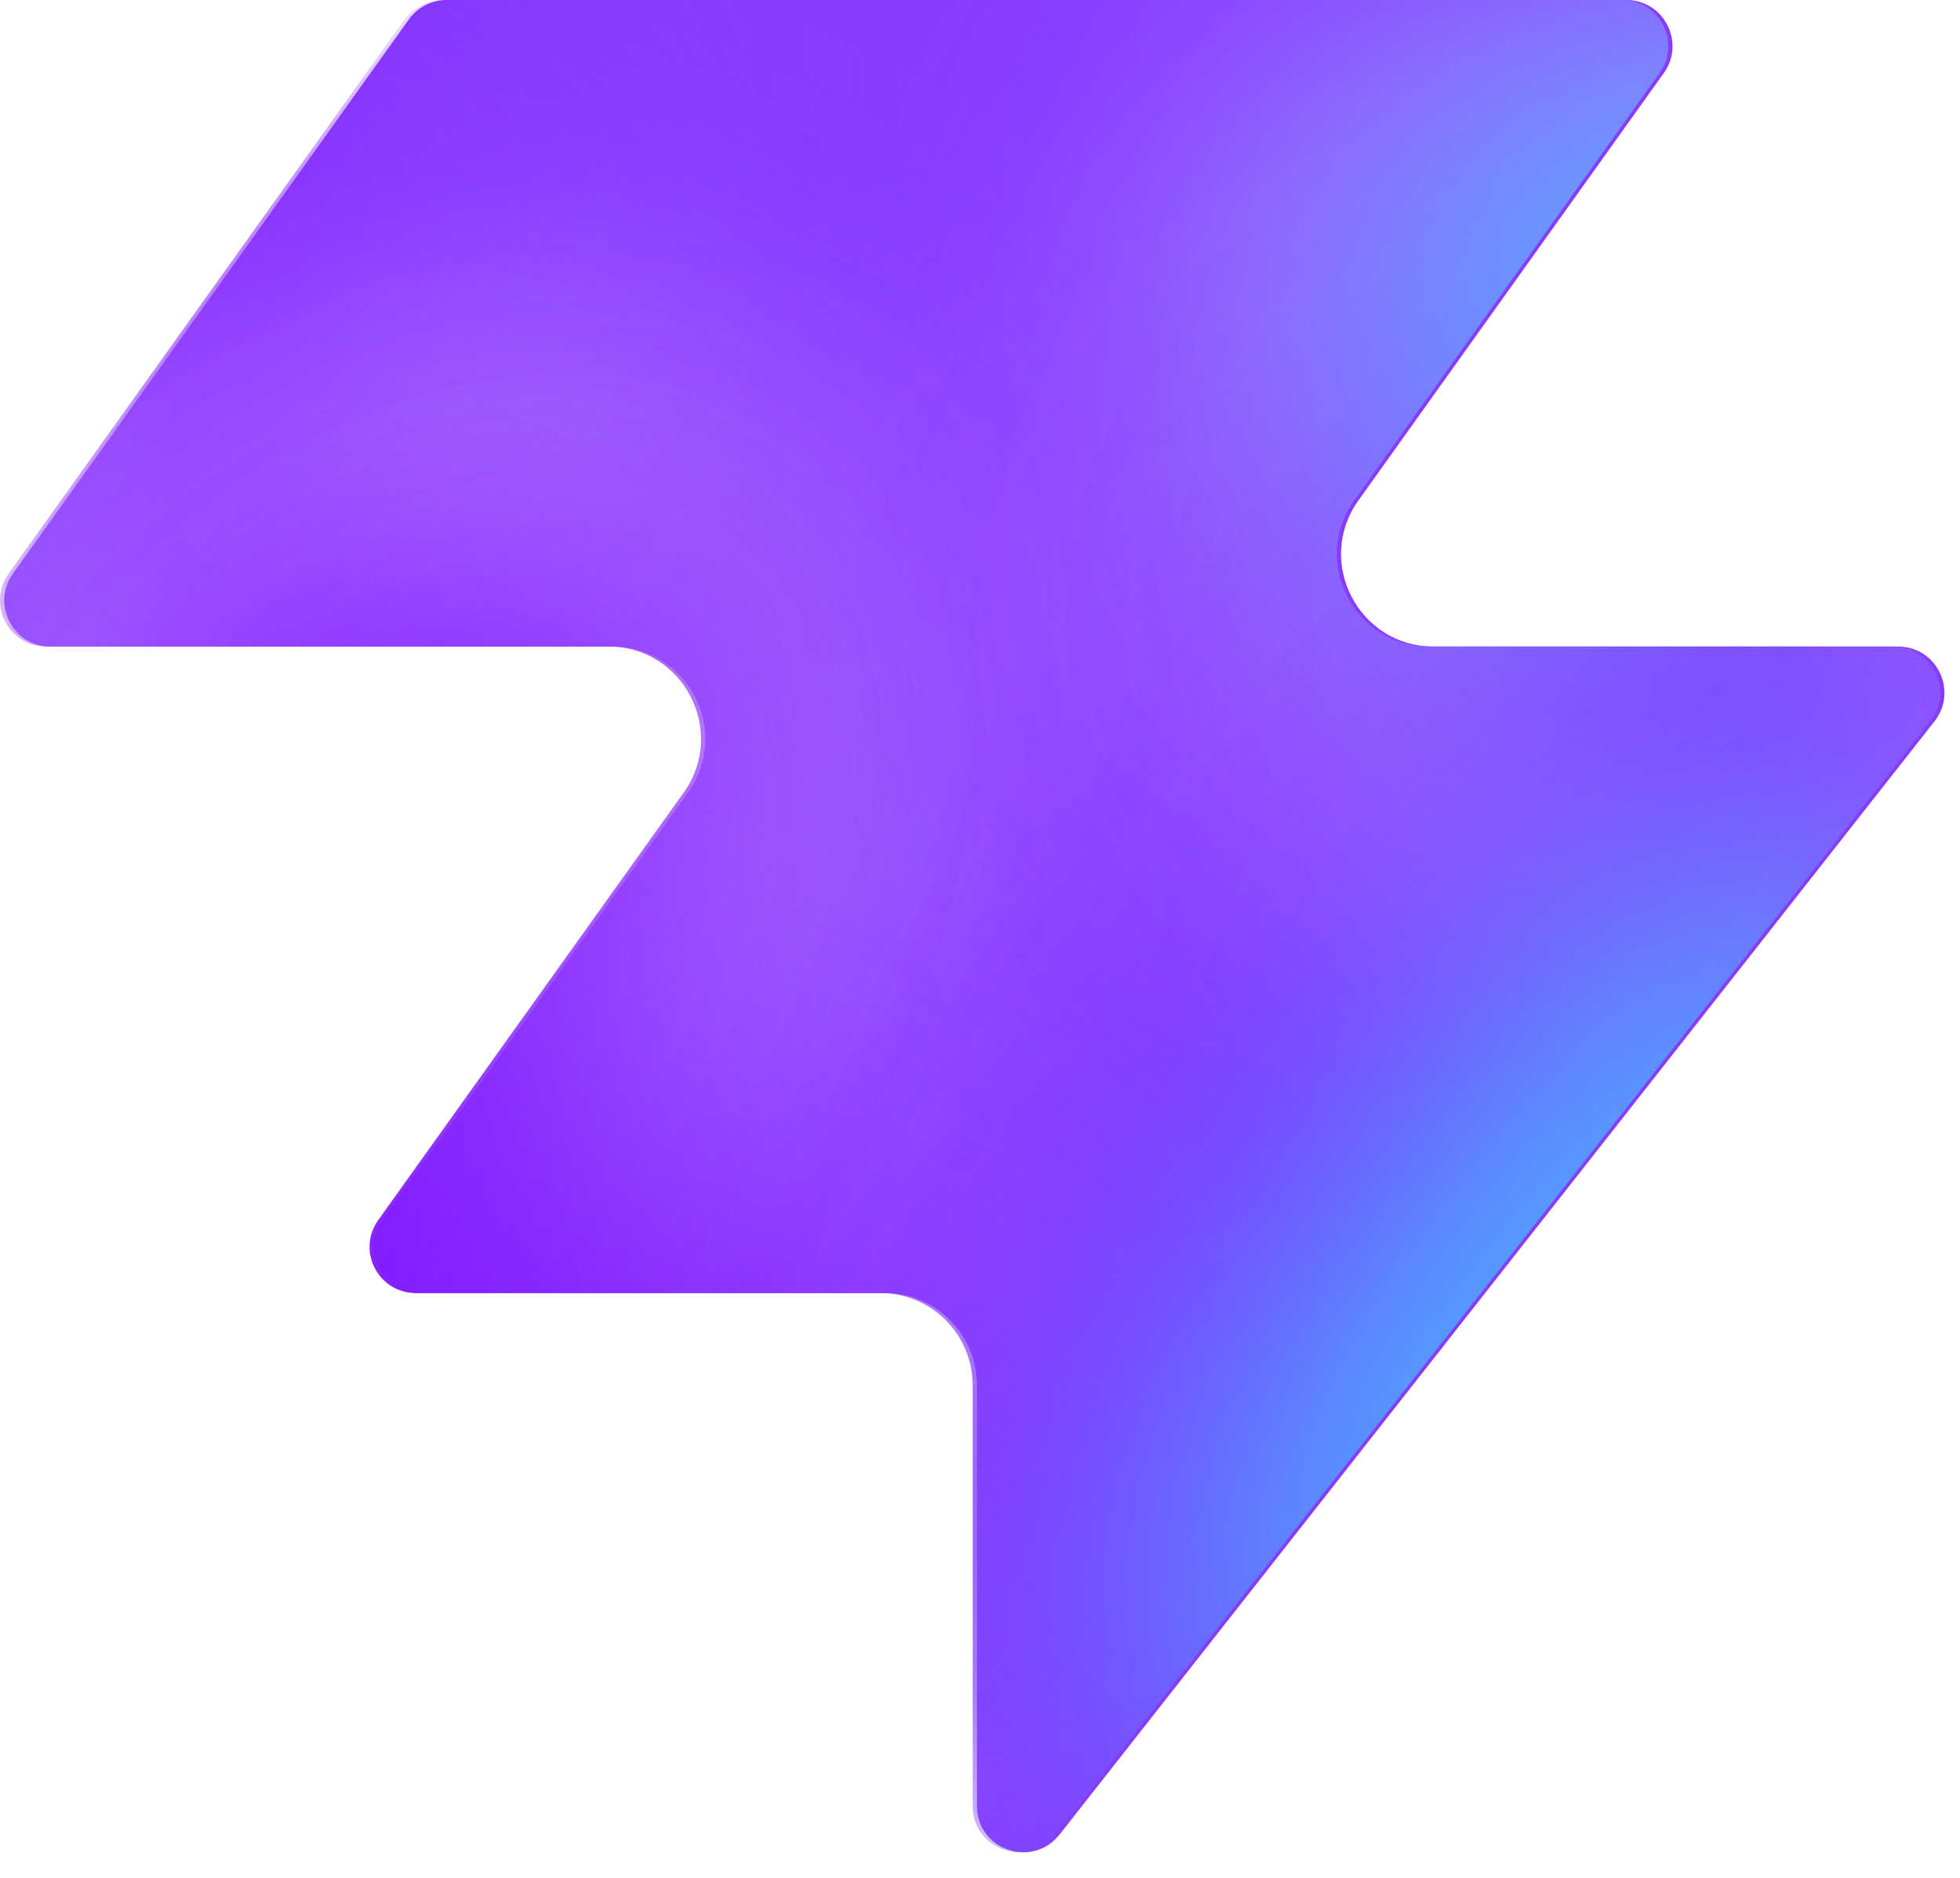
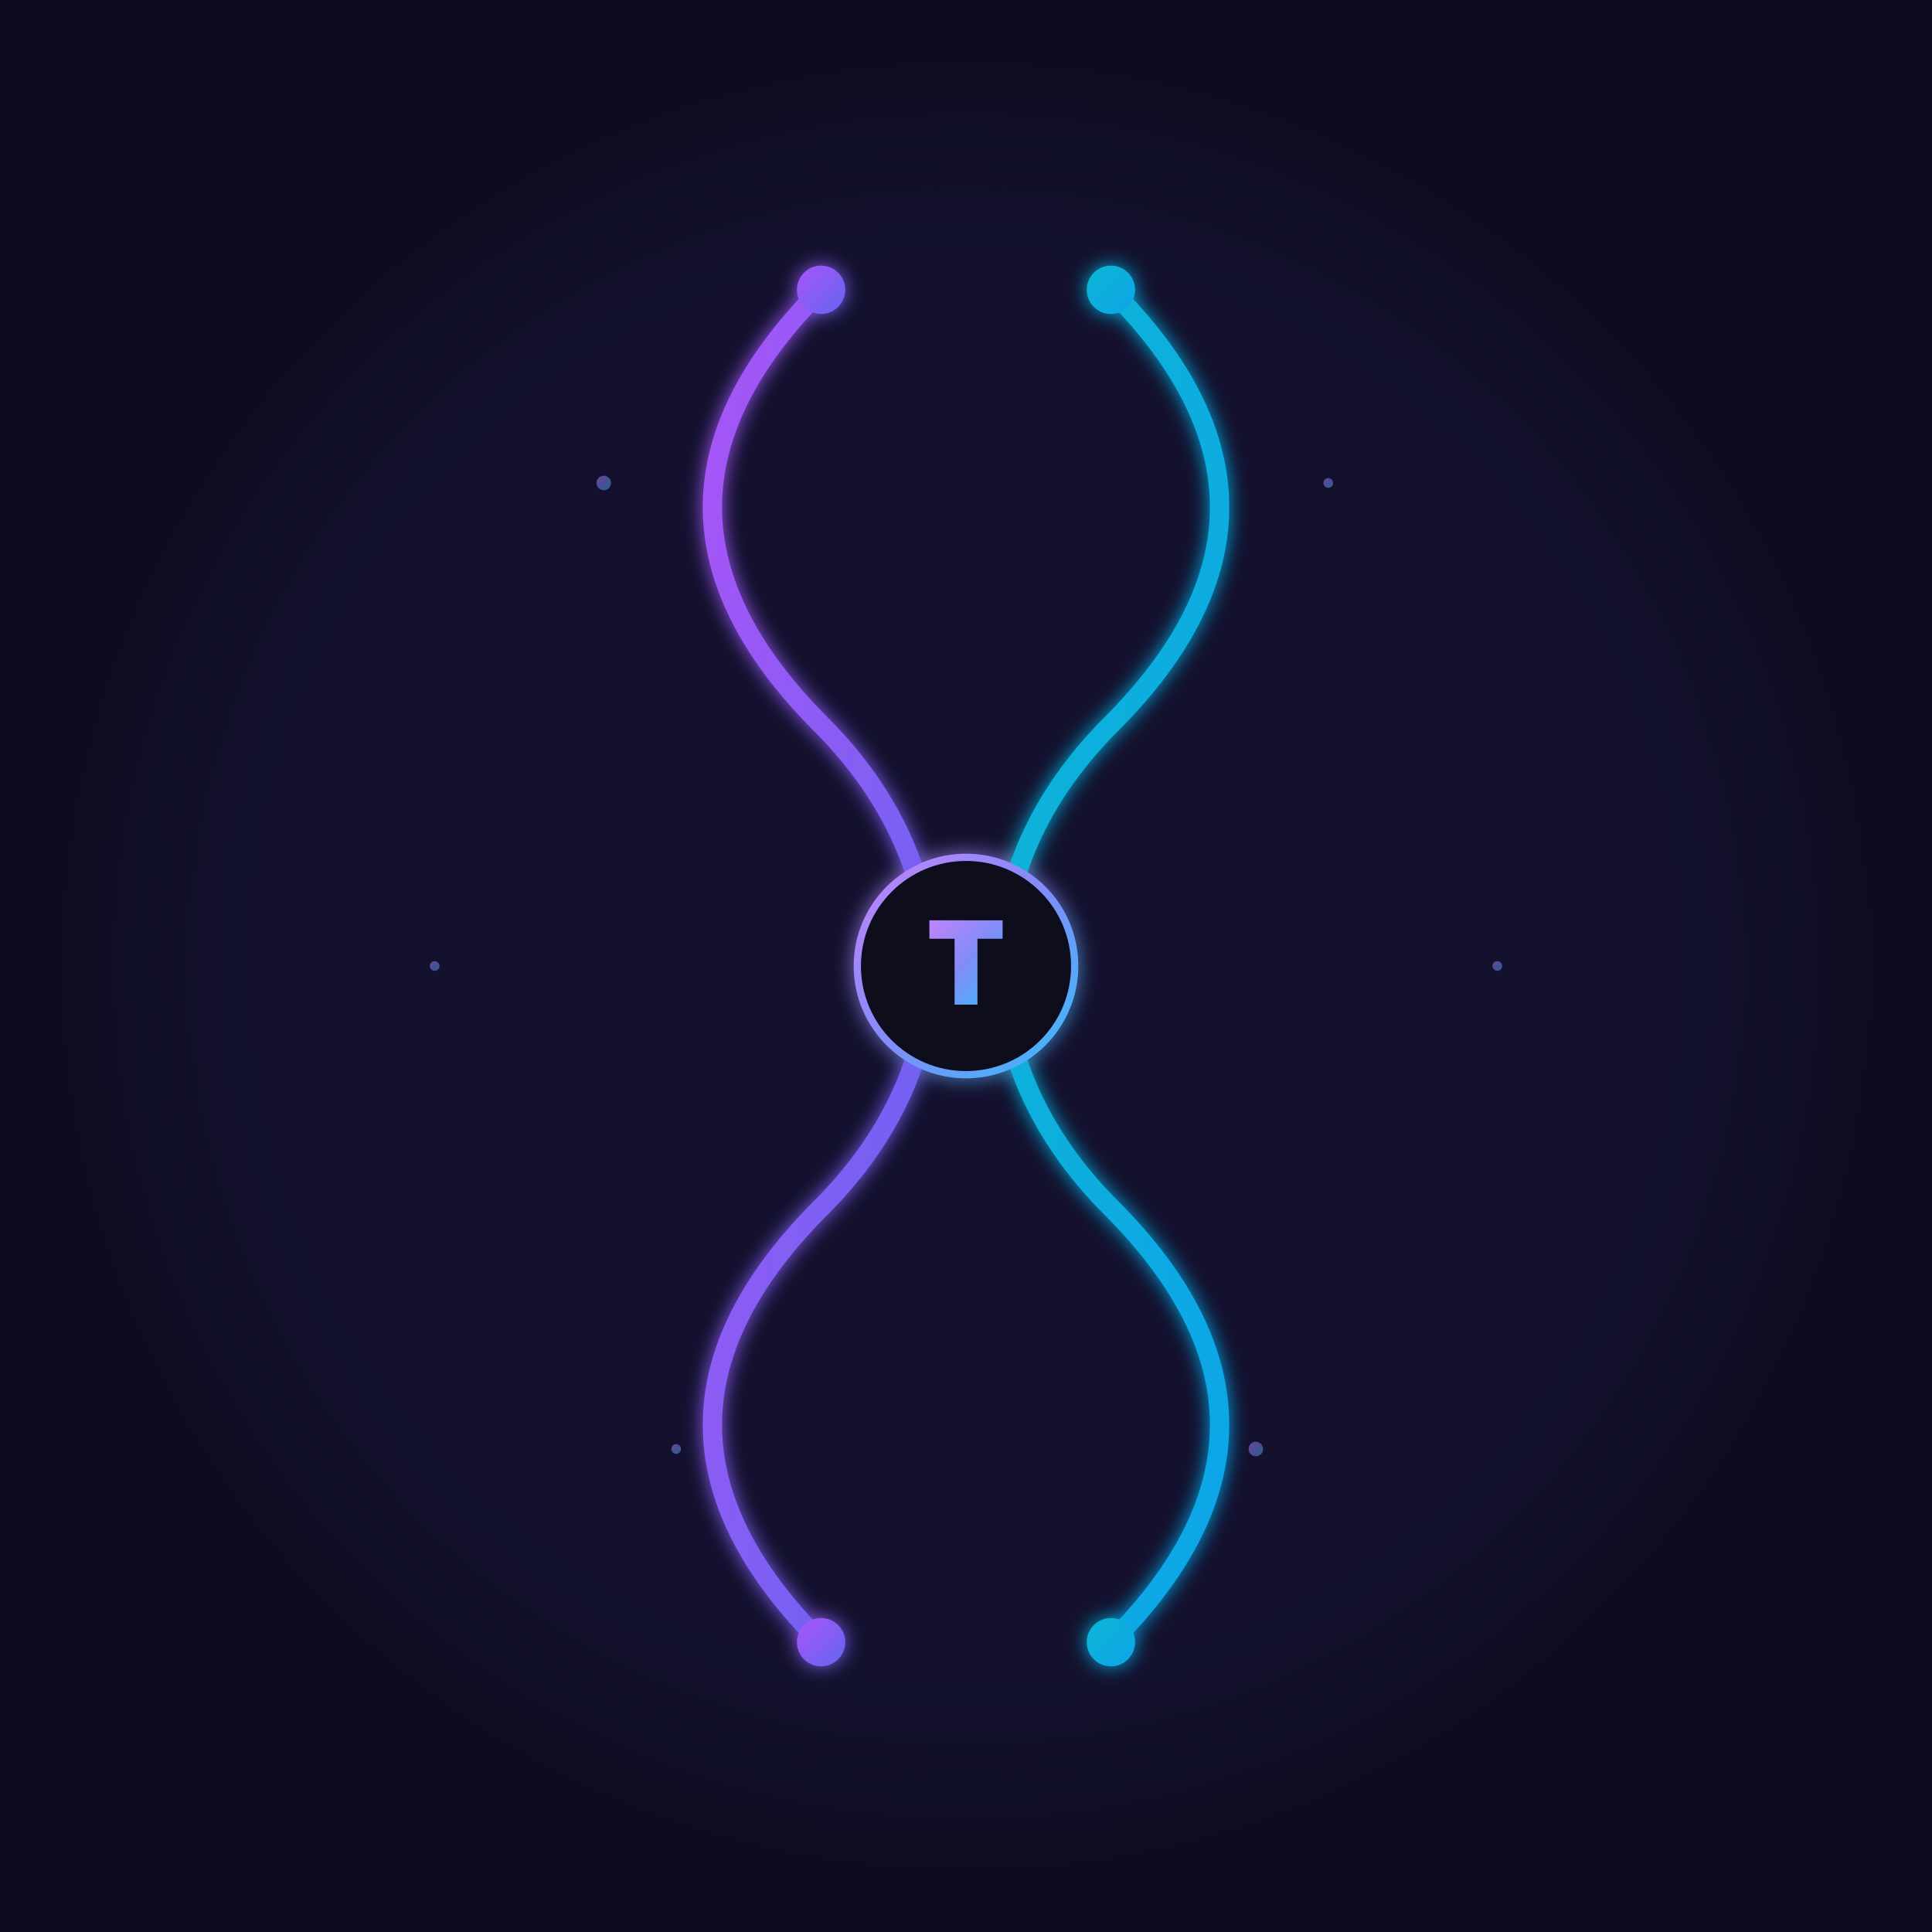
- <svg xmlns="http://www.w3.org/2000/svg" width="48" height="46" fill="none" viewBox="0 0 48 46">
-   <path fill="#863bff" d="M25.946 44.938c-.664.845-2.021.375-2.021-.698V33.937a2.26 2.26 0 0 0-2.262-2.262H10.287c-.92 0-1.456-1.04-.92-1.788l7.48-10.471c1.07-1.497 0-3.578-1.842-3.578H1.237c-.92 0-1.456-1.04-.92-1.788L10.013.474c.214-.297.556-.474.92-.474h28.894c.92 0 1.456 1.04.92 1.788l-7.48 10.471c-1.07 1.498 0 3.579 1.842 3.579h11.377c.943 0 1.473 1.088.89 1.83L25.947 44.94z" style="fill:#863bff;fill:color(display-p3 .525 .23 1);fill-opacity:1" />
-   <mask id="a" width="48" height="46" x="0" y="0" maskUnits="userSpaceOnUse" style="mask-type:alpha">
-     <path fill="#000" d="M25.842 44.938c-.664.844-2.021.375-2.021-.698V33.937a2.26 2.26 0 0 0-2.262-2.262H10.183c-.92 0-1.456-1.04-.92-1.788l7.48-10.471c1.07-1.498 0-3.579-1.842-3.579H1.133c-.92 0-1.456-1.04-.92-1.787L9.91.473c.214-.297.556-.474.92-.474h28.894c.92 0 1.456 1.04.92 1.788l-7.48 10.471c-1.07 1.498 0 3.578 1.842 3.578h11.377c.943 0 1.473 1.088.89 1.832L25.843 44.94z" style="fill:#000;fill-opacity:1" />
-   </mask>
-   <g mask="url(#a)">
-     <g filter="url(#b)">
-       <ellipse cx="5.508" cy="14.704" fill="#ede6ff" rx="5.508" ry="14.704" style="fill:#ede6ff;fill:color(display-p3 .927 .903 1);fill-opacity:1" transform="matrix(.00324 1 1 -.00324 -4.47 31.516)" />
-     </g>
-     <g filter="url(#c)">
-       <ellipse cx="10.399" cy="29.851" fill="#ede6ff" rx="10.399" ry="29.851" style="fill:#ede6ff;fill:color(display-p3 .927 .903 1);fill-opacity:1" transform="matrix(.00324 1 1 -.00324 -39.328 7.883)" />
-     </g>
-     <g filter="url(#d)">
-       <ellipse cx="5.508" cy="30.487" fill="#7e14ff" rx="5.508" ry="30.487" style="fill:#7e14ff;fill:color(display-p3 .492 .077 1);fill-opacity:1" transform="rotate(89.814 -25.913 -14.639)scale(1 -1)" />
-     </g>
-     <g filter="url(#e)">
-       <ellipse cx="5.508" cy="30.599" fill="#7e14ff" rx="5.508" ry="30.599" style="fill:#7e14ff;fill:color(display-p3 .492 .077 1);fill-opacity:1" transform="rotate(89.814 -32.644 -3.334)scale(1 -1)" />
-     </g>
-     <g filter="url(#f)">
-       <ellipse cx="5.508" cy="30.599" fill="#7e14ff" rx="5.508" ry="30.599" style="fill:#7e14ff;fill:color(display-p3 .492 .077 1);fill-opacity:1" transform="matrix(.00324 1 1 -.00324 -34.34 30.47)" />
-     </g>
-     <g filter="url(#g)">
-       <ellipse cx="14.072" cy="22.078" fill="#ede6ff" rx="14.072" ry="22.078" style="fill:#ede6ff;fill:color(display-p3 .927 .903 1);fill-opacity:1" transform="rotate(93.35 24.506 48.493)scale(-1 1)" />
-     </g>
-     <g filter="url(#h)">
-       <ellipse cx="3.47" cy="21.501" fill="#7e14ff" rx="3.47" ry="21.501" style="fill:#7e14ff;fill:color(display-p3 .492 .077 1);fill-opacity:1" transform="rotate(89.009 28.708 47.59)scale(-1 1)" />
-     </g>
-     <g filter="url(#i)">
-       <ellipse cx="3.47" cy="21.501" fill="#7e14ff" rx="3.47" ry="21.501" style="fill:#7e14ff;fill:color(display-p3 .492 .077 1);fill-opacity:1" transform="rotate(89.009 28.708 47.59)scale(-1 1)" />
-     </g>
-     <g filter="url(#j)">
-       <ellipse cx=".387" cy="8.972" fill="#7e14ff" rx="4.407" ry="29.108" style="fill:#7e14ff;fill:color(display-p3 .492 .077 1);fill-opacity:1" transform="rotate(39.51 .387 8.972)" />
-     </g>
-     <g filter="url(#k)">
-       <ellipse cx="47.523" cy="-6.092" fill="#7e14ff" rx="4.407" ry="29.108" style="fill:#7e14ff;fill:color(display-p3 .492 .077 1);fill-opacity:1" transform="rotate(37.892 47.523 -6.092)" />
-     </g>
-     <g filter="url(#l)">
-       <ellipse cx="41.412" cy="6.333" fill="#47bfff" rx="5.971" ry="9.665" style="fill:#47bfff;fill:color(display-p3 .28 .748 1);fill-opacity:1" transform="rotate(37.892 41.412 6.333)" />
-     </g>
-     <g filter="url(#m)">
-       <ellipse cx="-1.879" cy="38.332" fill="#7e14ff" rx="4.407" ry="29.108" style="fill:#7e14ff;fill:color(display-p3 .492 .077 1);fill-opacity:1" transform="rotate(37.892 -1.88 38.332)" />
-     </g>
-     <g filter="url(#n)">
-       <ellipse cx="-1.879" cy="38.332" fill="#7e14ff" rx="4.407" ry="29.108" style="fill:#7e14ff;fill:color(display-p3 .492 .077 1);fill-opacity:1" transform="rotate(37.892 -1.88 38.332)" />
-     </g>
-     <g filter="url(#o)">
-       <ellipse cx="35.651" cy="29.907" fill="#7e14ff" rx="4.407" ry="29.108" style="fill:#7e14ff;fill:color(display-p3 .492 .077 1);fill-opacity:1" transform="rotate(37.892 35.651 29.907)" />
-     </g>
-     <g filter="url(#p)">
-       <ellipse cx="38.418" cy="32.4" fill="#47bfff" rx="5.971" ry="15.297" style="fill:#47bfff;fill:color(display-p3 .28 .748 1);fill-opacity:1" transform="rotate(37.892 38.418 32.4)" />
-     </g>
-   </g>
+ <svg xmlns="http://www.w3.org/2000/svg" viewBox="0 0 800 800">
  <defs>
-     <filter id="b" width="60.045" height="41.654" x="-19.77" y="16.149" color-interpolation-filters="sRGB" filterUnits="userSpaceOnUse">
-       <feFlood flood-opacity="0" result="BackgroundImageFix" />
-       <feBlend in="SourceGraphic" in2="BackgroundImageFix" result="shape" />
-       <feGaussianBlur result="effect1_foregroundBlur_2002_17158" stdDeviation="7.659" />
+     <linearGradient id="purple" x1="0%" y1="0%" x2="100%" y2="100%">
+       <stop offset="0%" style="stop-color:#a855f7" />
+       <stop offset="100%" style="stop-color:#6366f1" />
+     </linearGradient>
+     <linearGradient id="cyan" x1="0%" y1="0%" x2="100%" y2="100%">
+       <stop offset="0%" style="stop-color:#06b6d4" />
+       <stop offset="100%" style="stop-color:#0ea5e9" />
+     </linearGradient>
+     <linearGradient id="mixed" x1="0%" y1="0%" x2="100%" y2="100%">
+       <stop offset="0%" style="stop-color:#c084fc" />
+       <stop offset="50%" style="stop-color:#818cf8" />
+       <stop offset="100%" style="stop-color:#38bdf8" />
+     </linearGradient>
+     <filter id="glow">
+       <feGaussianBlur stdDeviation="4" result="blur" />
+       <feMerge>
+         <feMergeNode in="blur" />
+         <feMergeNode in="SourceGraphic" />
+       </feMerge>
    </filter>
-     <filter id="c" width="90.34" height="51.437" x="-54.613" y="-7.533" color-interpolation-filters="sRGB" filterUnits="userSpaceOnUse">
-       <feFlood flood-opacity="0" result="BackgroundImageFix" />
-       <feBlend in="SourceGraphic" in2="BackgroundImageFix" result="shape" />
-       <feGaussianBlur result="effect1_foregroundBlur_2002_17158" stdDeviation="7.659" />
-     </filter>
-     <filter id="d" width="79.355" height="29.4" x="-49.64" y="2.03" color-interpolation-filters="sRGB" filterUnits="userSpaceOnUse">
-       <feFlood flood-opacity="0" result="BackgroundImageFix" />
-       <feBlend in="SourceGraphic" in2="BackgroundImageFix" result="shape" />
-       <feGaussianBlur result="effect1_foregroundBlur_2002_17158" stdDeviation="4.596" />
-     </filter>
-     <filter id="e" width="79.579" height="29.4" x="-45.045" y="20.029" color-interpolation-filters="sRGB" filterUnits="userSpaceOnUse">
-       <feFlood flood-opacity="0" result="BackgroundImageFix" />
-       <feBlend in="SourceGraphic" in2="BackgroundImageFix" result="shape" />
-       <feGaussianBlur result="effect1_foregroundBlur_2002_17158" stdDeviation="4.596" />
-     </filter>
-     <filter id="f" width="79.579" height="29.4" x="-43.513" y="21.178" color-interpolation-filters="sRGB" filterUnits="userSpaceOnUse">
-       <feFlood flood-opacity="0" result="BackgroundImageFix" />
-       <feBlend in="SourceGraphic" in2="BackgroundImageFix" result="shape" />
-       <feGaussianBlur result="effect1_foregroundBlur_2002_17158" stdDeviation="4.596" />
-     </filter>
-     <filter id="g" width="74.749" height="58.852" x="15.756" y="-17.901" color-interpolation-filters="sRGB" filterUnits="userSpaceOnUse">
-       <feFlood flood-opacity="0" result="BackgroundImageFix" />
-       <feBlend in="SourceGraphic" in2="BackgroundImageFix" result="shape" />
-       <feGaussianBlur result="effect1_foregroundBlur_2002_17158" stdDeviation="7.659" />
-     </filter>
-     <filter id="h" width="61.377" height="25.362" x="23.548" y="2.284" color-interpolation-filters="sRGB" filterUnits="userSpaceOnUse">
-       <feFlood flood-opacity="0" result="BackgroundImageFix" />
-       <feBlend in="SourceGraphic" in2="BackgroundImageFix" result="shape" />
-       <feGaussianBlur result="effect1_foregroundBlur_2002_17158" stdDeviation="4.596" />
-     </filter>
-     <filter id="i" width="61.377" height="25.362" x="23.548" y="2.284" color-interpolation-filters="sRGB" filterUnits="userSpaceOnUse">
-       <feFlood flood-opacity="0" result="BackgroundImageFix" />
-       <feBlend in="SourceGraphic" in2="BackgroundImageFix" result="shape" />
-       <feGaussianBlur result="effect1_foregroundBlur_2002_17158" stdDeviation="4.596" />
-     </filter>
-     <filter id="j" width="56.045" height="63.649" x="-27.636" y="-22.853" color-interpolation-filters="sRGB" filterUnits="userSpaceOnUse">
-       <feFlood flood-opacity="0" result="BackgroundImageFix" />
-       <feBlend in="SourceGraphic" in2="BackgroundImageFix" result="shape" />
-       <feGaussianBlur result="effect1_foregroundBlur_2002_17158" stdDeviation="4.596" />
-     </filter>
-     <filter id="k" width="54.814" height="64.646" x="20.116" y="-38.415" color-interpolation-filters="sRGB" filterUnits="userSpaceOnUse">
-       <feFlood flood-opacity="0" result="BackgroundImageFix" />
-       <feBlend in="SourceGraphic" in2="BackgroundImageFix" result="shape" />
-       <feGaussianBlur result="effect1_foregroundBlur_2002_17158" stdDeviation="4.596" />
-     </filter>
-     <filter id="l" width="33.541" height="35.313" x="24.641" y="-11.323" color-interpolation-filters="sRGB" filterUnits="userSpaceOnUse">
-       <feFlood flood-opacity="0" result="BackgroundImageFix" />
-       <feBlend in="SourceGraphic" in2="BackgroundImageFix" result="shape" />
-       <feGaussianBlur result="effect1_foregroundBlur_2002_17158" stdDeviation="4.596" />
-     </filter>
-     <filter id="m" width="54.814" height="64.646" x="-29.286" y="6.009" color-interpolation-filters="sRGB" filterUnits="userSpaceOnUse">
-       <feFlood flood-opacity="0" result="BackgroundImageFix" />
-       <feBlend in="SourceGraphic" in2="BackgroundImageFix" result="shape" />
-       <feGaussianBlur result="effect1_foregroundBlur_2002_17158" stdDeviation="4.596" />
-     </filter>
-     <filter id="n" width="54.814" height="64.646" x="-29.286" y="6.009" color-interpolation-filters="sRGB" filterUnits="userSpaceOnUse">
-       <feFlood flood-opacity="0" result="BackgroundImageFix" />
-       <feBlend in="SourceGraphic" in2="BackgroundImageFix" result="shape" />
-       <feGaussianBlur result="effect1_foregroundBlur_2002_17158" stdDeviation="4.596" />
-     </filter>
-     <filter id="o" width="54.814" height="64.646" x="8.244" y="-2.416" color-interpolation-filters="sRGB" filterUnits="userSpaceOnUse">
-       <feFlood flood-opacity="0" result="BackgroundImageFix" />
-       <feBlend in="SourceGraphic" in2="BackgroundImageFix" result="shape" />
-       <feGaussianBlur result="effect1_foregroundBlur_2002_17158" stdDeviation="4.596" />
-     </filter>
-     <filter id="p" width="39.409" height="43.623" x="18.713" y="10.588" color-interpolation-filters="sRGB" filterUnits="userSpaceOnUse">
-       <feFlood flood-opacity="0" result="BackgroundImageFix" />
-       <feBlend in="SourceGraphic" in2="BackgroundImageFix" result="shape" />
-       <feGaussianBlur result="effect1_foregroundBlur_2002_17158" stdDeviation="4.596" />
+     <filter id="softGlow">
+       <feGaussianBlur stdDeviation="30" />
    </filter>
  </defs>
+   <rect width="800" height="800" fill="#0c0a1d" />
+   <ellipse cx="400" cy="400" rx="350" ry="350" fill="#6366f1" opacity="0.08" filter="url(#softGlow)" />
+   <g transform="translate(400,400)" filter="url(#glow)">
+     <path d="M-60,-280               C-120,-220 -120,-160 -60,-100              C0,-40 0,40 -60,100              C-120,160 -120,220 -60,280" stroke="url(#purple)" stroke-width="8" fill="none" stroke-linecap="round" />
+     <path d="M60,-280               C120,-220 120,-160 60,-100              C0,-40 0,40 60,100              C120,160 120,220 60,280" stroke="url(#cyan)" stroke-width="8" fill="none" stroke-linecap="round" />
+     <g stroke="url(#mixed)" stroke-width="4" opacity="0.8">
+       <line x1="-55" y1="-240" x2="55" y2="-240" />
+       <line x1="-85" y1="-180" x2="85" y2="-180" />
+       <line x1="-60" y1="-120" x2="60" y2="-120" />
+       <line x1="-20" y1="-60" x2="20" y2="-60" />
+       <line x1="-20" y1="0" x2="20" y2="0" />
+       <line x1="-20" y1="60" x2="20" y2="60" />
+       <line x1="-60" y1="120" x2="60" y2="120" />
+       <line x1="-85" y1="180" x2="85" y2="180" />
+       <line x1="-55" y1="240" x2="55" y2="240" />
+     </g>
+     <g>
+       <circle cx="-60" cy="-280" r="10" fill="url(#purple)" />
+       <circle cx="60" cy="-280" r="10" fill="url(#cyan)" />
+       <circle cx="-60" cy="280" r="10" fill="url(#purple)" />
+       <circle cx="60" cy="280" r="10" fill="url(#cyan)" />
+       <circle cx="-20" cy="0" r="8" fill="url(#purple)" />
+       <circle cx="20" cy="0" r="8" fill="url(#cyan)" />
+     </g>
+     <circle cx="0" cy="0" r="45" fill="#0c0a1d" stroke="url(#mixed)" stroke-width="3" />
+     <text x="0" y="16" font-family="SF Pro Display, -apple-system, Arial Black" font-size="48" font-weight="900" fill="url(#mixed)" text-anchor="middle">T</text>
+   </g>
+   <g fill="url(#mixed)" opacity="0.5">
+     <circle cx="250" cy="200" r="3" />
+     <circle cx="550" cy="200" r="2" />
+     <circle cx="280" cy="600" r="2" />
+     <circle cx="520" cy="600" r="3" />
+     <circle cx="180" cy="400" r="2" />
+     <circle cx="620" cy="400" r="2" />
+   </g>
</svg>
